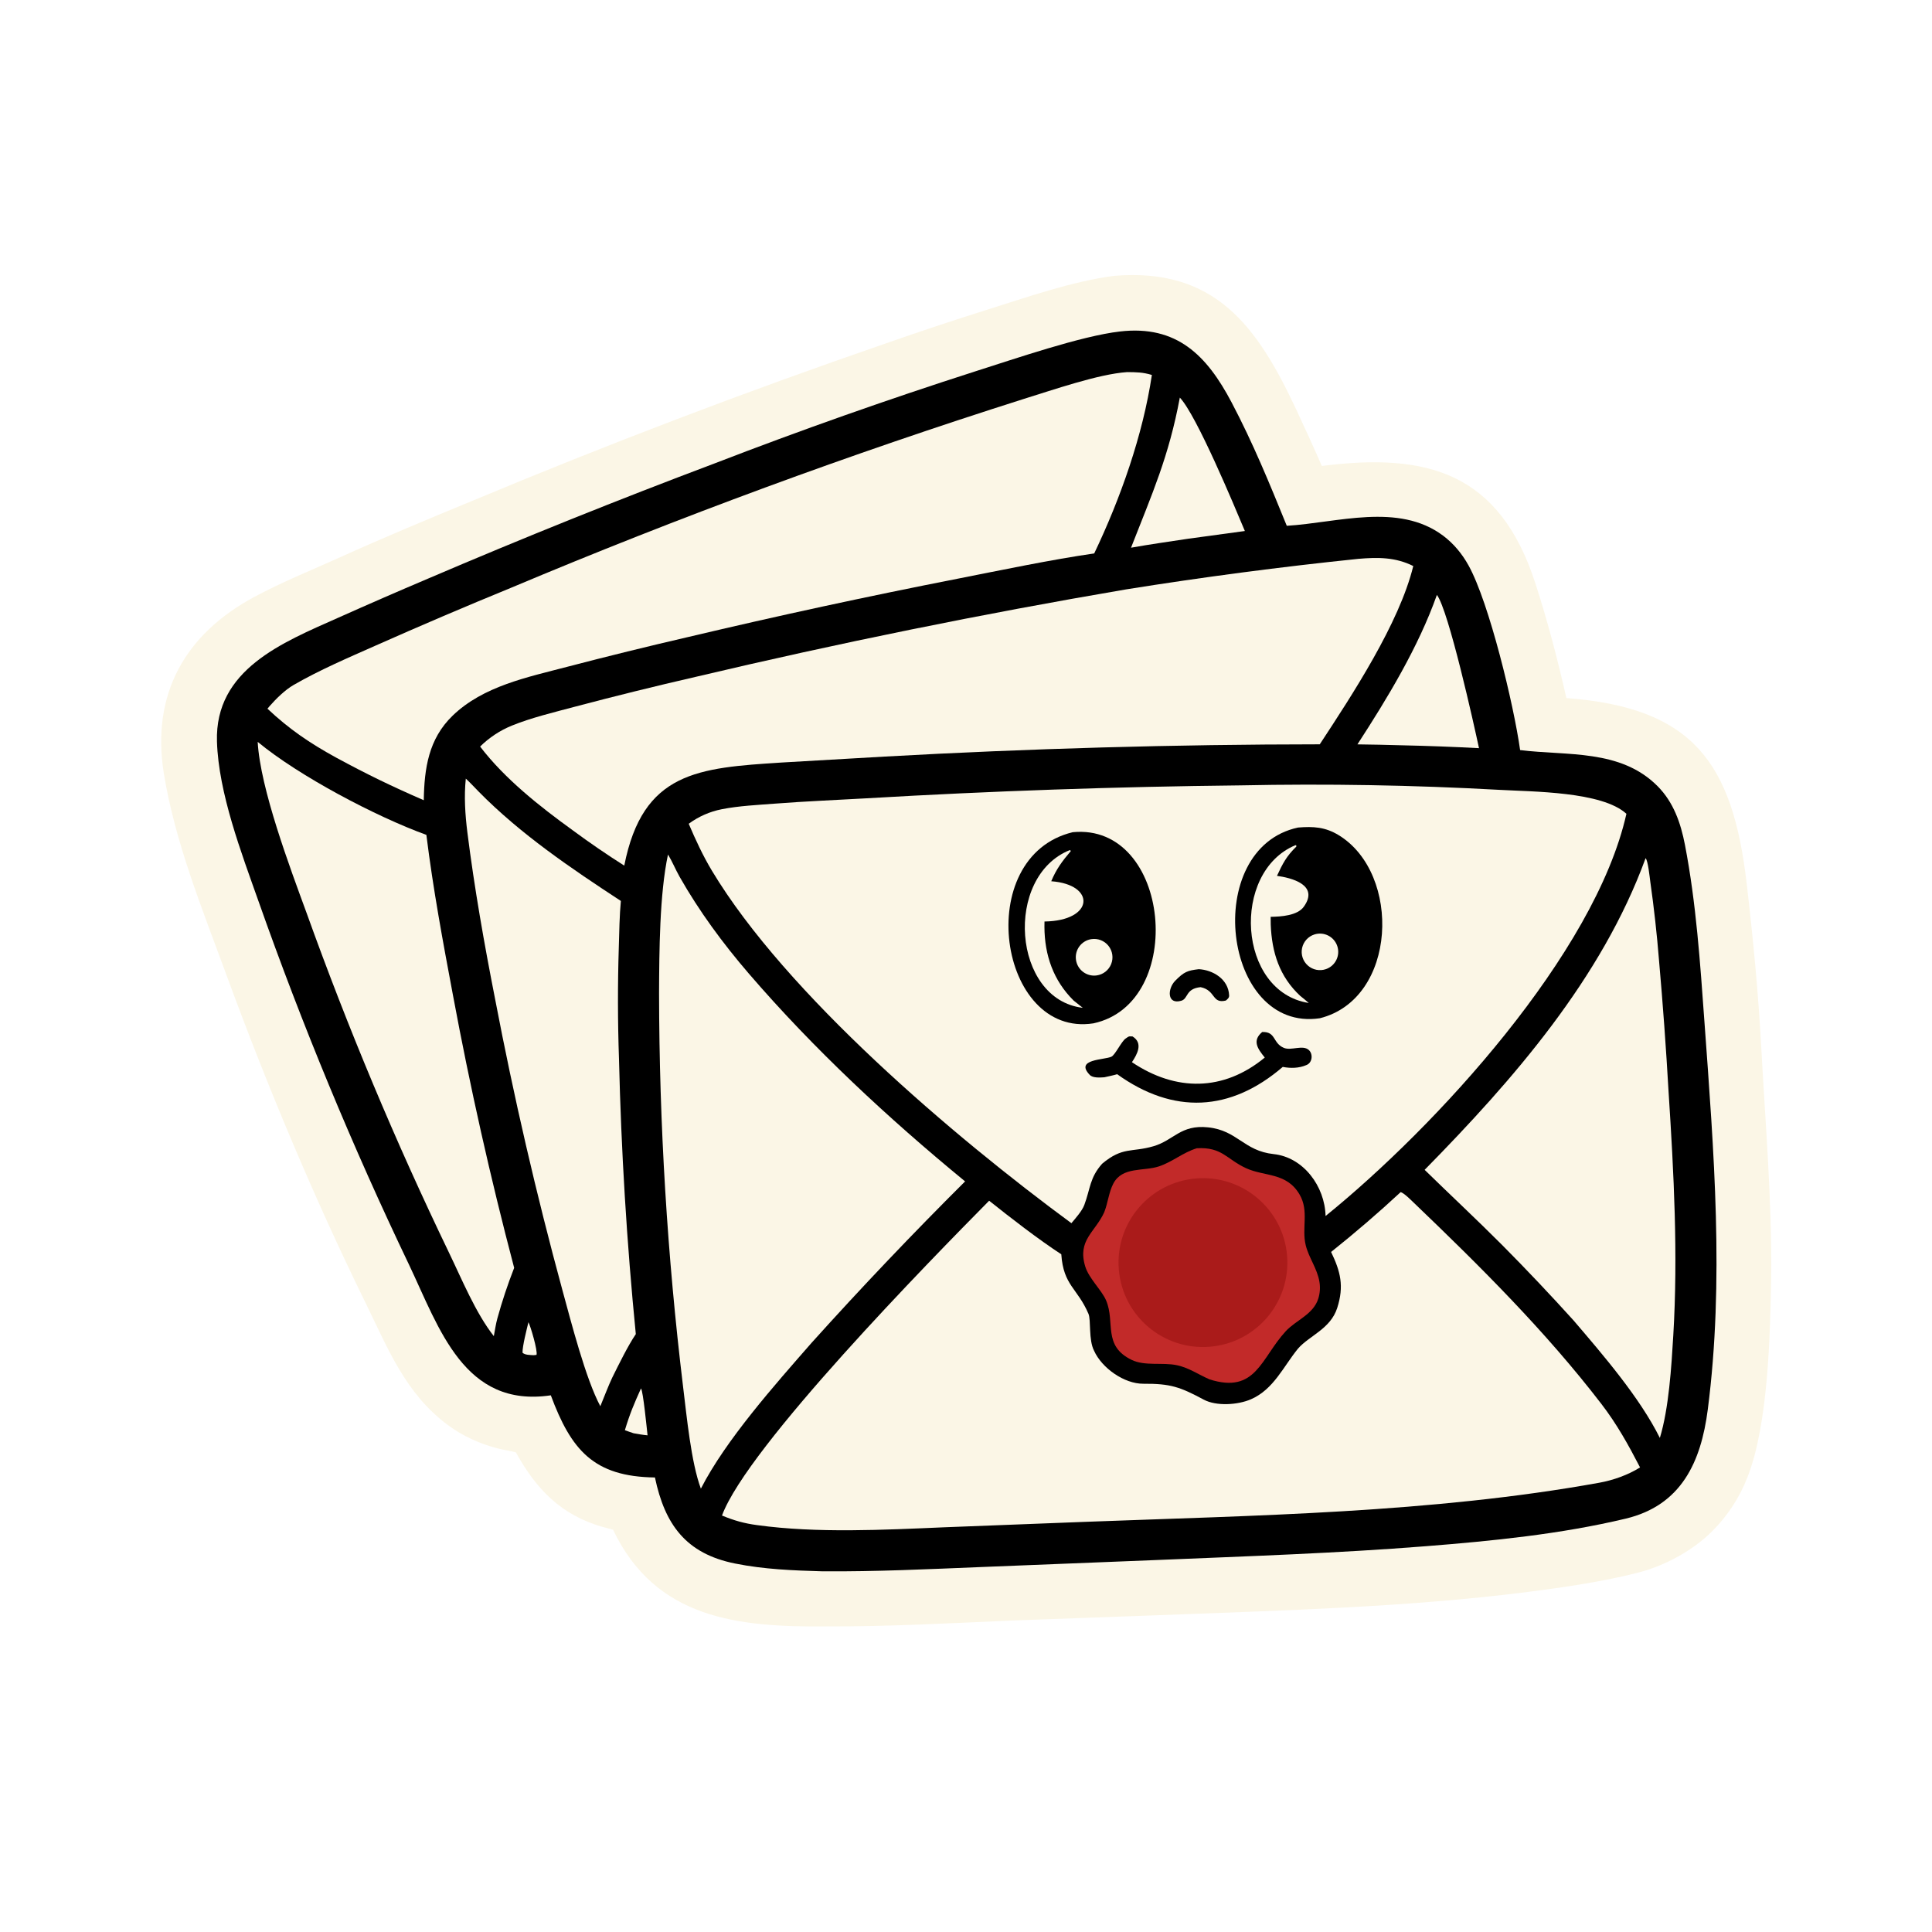
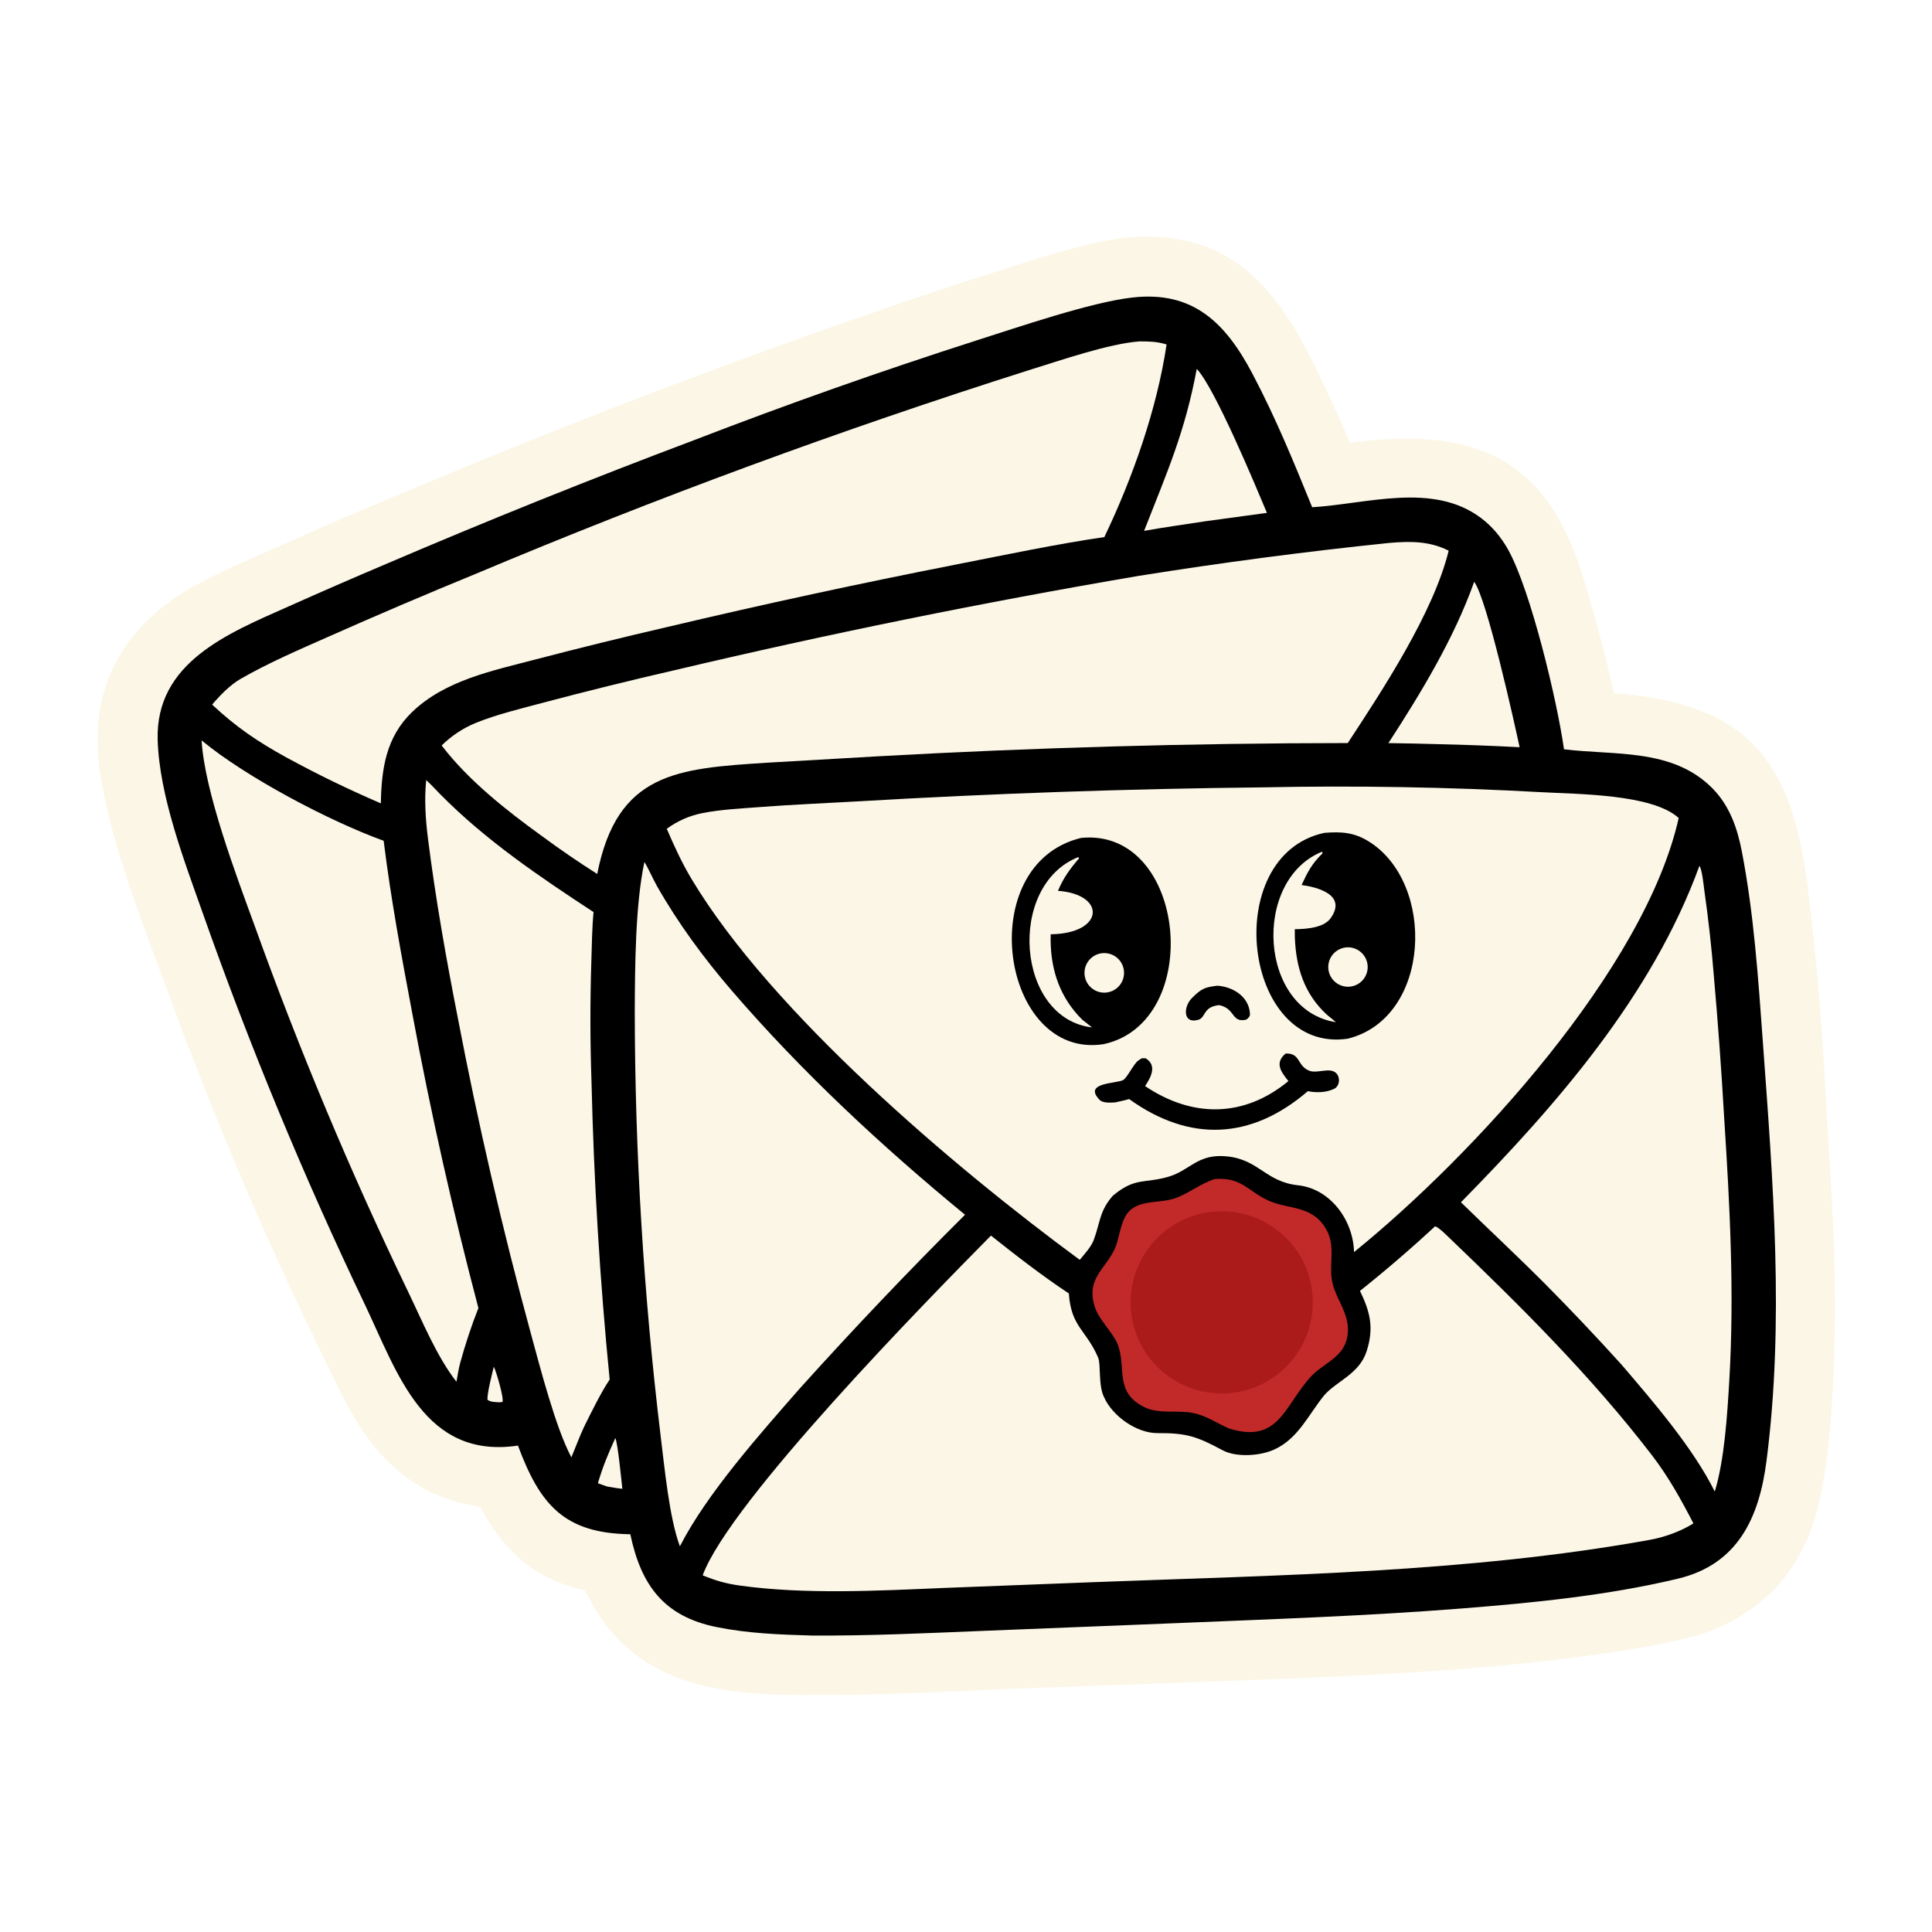
- <svg xmlns="http://www.w3.org/2000/svg" version="1.1" style="display: block;" viewBox="0 0 2048 2048" width="1024" height="1024" preserveAspectRatio="none">
+ <svg xmlns="http://www.w3.org/2000/svg" version="1.1" style="display: block;" viewBox="75.11 59.11 1897.78 1897.78" width="1024" height="1024">
  <path transform="translate(0,0)" fill="rgb(251,246,230)" d="M 1180.54 292.444 C 1288.4 283.318 1332.97 346.317 1374.2 434.426 C 1383.46 454.204 1392.46 473.907 1401.21 493.95 C 1512.85 479.694 1589.4 500.668 1627.48 618.148 C 1640.68 658.85 1650.91 698.131 1660.44 739.967 C 1794.4 750.088 1836.64 808.034 1851.58 936.723 C 1858.44 995.793 1863.84 1051.67 1867.08 1111.51 C 1871.45 1192.17 1878.38 1272.86 1877.54 1353.85 C 1876.46 1414.89 1874.43 1509.67 1852.51 1565.58 C 1844.12 1587.35 1831.21 1607.09 1814.63 1623.5 C 1794.08 1643.93 1764.82 1659.69 1736.93 1666.92 C 1700.01 1676.48 1657.72 1682.67 1619.79 1687.49 C 1490.27 1703.96 1358.24 1707.09 1227.78 1712.2 L 1072.86 1717.81 C 1005.42 1720.74 943.903 1724.26 876.25 1724.06 C 781.694 1724.97 694.807 1715.87 649.859 1621.56 C 646.082 1620.61 642.32 1619.61 638.573 1618.55 C 594.33 1605.75 568.505 1578.59 546.806 1539.55 C 541.15 1538.02 533.707 1536.94 527.662 1535.42 C 508.79 1530.58 490.335 1522.24 474.726 1510.61 C 429.953 1477.24 411.802 1430.71 388.079 1382.29 C 332.259 1268.37 283.164 1151.15 239.502 1032.03 C 214.115 962.776 185.43 892.563 173.59 819.41 C 160.289 735.704 196.195 672.102 269.782 632.645 C 299.718 616.593 330.083 604.502 360.951 590.542 C 406.895 569.763 453.064 550.537 499.68 531.323 C 644.121 470.938 790.463 415.204 938.48 364.208 C 974.865 351.453 1010.63 339.577 1047.44 327.987 C 1090.03 314.577 1136.23 298.392 1180.54 292.444 z" />
  <path transform="translate(0,0)" fill="rgb(0,0,0)" d="M 1187.26 351.382 C 1247.48 344.408 1279.3 376.761 1305.5 426.474 C 1328.27 469.676 1345.67 512.266 1364.04 557.361 C 1417.55 554.186 1482.34 532.469 1529.6 567.726 C 1540.99 576.226 1549.95 587.135 1556.8 599.541 C 1578.64 639.142 1604.63 746.98 1611.39 795.107 C 1661.18 801.335 1717.8 793.806 1757.09 833.356 C 1773.98 850.36 1781.63 872.329 1786.1 895.5 C 1798.04 957.39 1802.24 1020.72 1806.8 1083.51 C 1816.73 1220.17 1827.94 1357.68 1810.31 1494.21 C 1803.15 1549.69 1782.36 1595.73 1723.24 1609.84 C 1654.21 1626.31 1581.89 1633.48 1511.2 1639.07 C 1417.4 1646.49 1323.13 1649.63 1229.11 1653.56 L 1039.94 1661.13 C 982.816 1663.44 929.203 1666.04 872.018 1665.67 C 840.477 1664.74 810.213 1663.63 779.199 1657.4 C 727.069 1646.95 704.761 1616.05 694.263 1566.18 C 629.237 1565.33 605.464 1537.05 583.885 1479.09 C 492.123 1492.74 465.697 1408.24 433.762 1341.01 C 373.683 1215.49 320.392 1086.83 274.118 955.595 C 255.883 904.054 231.678 840.731 229.995 786.093 C 227.643 709.761 299.311 681.163 358.312 654.912 C 390.063 640.72 421.95 626.834 453.968 613.255 C 554.249 570.333 655.47 529.641 757.557 491.209 C 848.578 456.079 940.594 423.583 1033.49 393.762 C 1074.97 380.636 1146.38 356.018 1187.26 351.382 z" />
  <path transform="translate(0,0)" fill="rgb(251,246,230)" d="M 1315.27 832.524 C 1406.56 830.638 1497.88 832.214 1589.05 837.25 C 1624.68 839.29 1698.19 838.917 1724.07 862.657 C 1690.75 1011.06 1521.73 1194.68 1405.16 1289.02 C 1404.41 1257.49 1381.68 1226.76 1350.15 1223.39 C 1318.3 1219.99 1311.93 1198.3 1280.55 1195.03 C 1251.44 1191.99 1244.43 1208.7 1222.76 1215.04 C 1199.45 1221.85 1190.2 1215.26 1168.32 1233.59 C 1155.09 1248.45 1155.93 1259.77 1149.44 1277.23 C 1147.04 1283.7 1140.21 1291.29 1135.73 1296.63 C 1011.12 1205 833.166 1053.65 754.731 923.096 C 745.081 907.035 737.422 890.422 730.069 873.228 C 740.496 865.538 752.503 860.265 765.22 857.789 C 783.156 854.229 803.594 853.271 821.856 851.858 C 854.152 849.359 886.566 848.084 918.913 846.217 C 1050.9 838.48 1183.06 833.914 1315.27 832.524 z" />
  <path transform="translate(0,0)" fill="rgb(0,0,0)" d="M 1137.14 882.169 C 1241.01 872.014 1258.61 1063.41 1159.04 1084.8 C 1058.35 1100.31 1029.92 907.971 1137.14 882.169 z" />
  <path transform="translate(0,0)" fill="rgb(251,246,230)" d="M 1134.25 901.043 L 1135.1 902.176 C 1126.11 912.663 1119.61 921.47 1114.36 934.161 C 1161.91 937.601 1160.06 976.139 1107.21 976.833 C 1107.16 978.721 1107.14 980.609 1107.14 982.497 C 1107.28 1012.52 1116.64 1039.48 1138.16 1060.69 L 1147.8 1068.33 C 1073.22 1059.6 1063.93 928.944 1134.25 901.043 z" />
  <path transform="translate(0,0)" fill="rgb(251,246,230)" d="M 1156.76 995.545 C 1163.67 994.443 1170.63 997.135 1175 1002.59 C 1179.37 1008.05 1180.47 1015.44 1177.88 1021.94 C 1175.3 1028.43 1169.42 1033.04 1162.49 1034 C 1151.93 1035.46 1142.17 1028.15 1140.6 1017.61 C 1139.03 1007.06 1146.24 997.224 1156.76 995.545 z" />
  <path transform="translate(0,0)" fill="rgb(0,0,0)" d="M 1376.01 877.224 C 1392.33 875.923 1404.85 876.614 1419.21 885.401 C 1485.79 926.165 1481.14 1058.81 1399.12 1079.38 C 1295.81 1094.76 1273.08 899.272 1376.01 877.224 z" />
  <path transform="translate(0,0)" fill="rgb(251,246,230)" d="M 1373.27 895.91 L 1374.12 896.139 L 1374.17 897.388 C 1363.69 907.643 1359.74 915.301 1353.65 928.448 C 1368.24 930.401 1398.9 937.778 1382.07 961.179 C 1375.33 970.549 1358.18 971.721 1346.96 971.868 C 1346.92 974.581 1346.94 977.294 1347.03 980.006 C 1348.17 1009.66 1356.3 1035.3 1378.37 1055.75 C 1381.09 1057.77 1384.67 1060.96 1387.36 1063.2 C 1311.69 1051.43 1304.78 924.282 1373.27 895.91 z" />
  <path transform="translate(0,0)" fill="rgb(251,246,230)" d="M 1393.34 990.565 C 1403.43 987.353 1414.23 992.849 1417.58 1002.9 C 1420.93 1012.95 1415.58 1023.83 1405.57 1027.31 C 1398.98 1029.6 1391.66 1028.17 1386.42 1023.56 C 1381.18 1018.95 1378.82 1011.88 1380.25 1005.05 C 1381.69 998.214 1386.68 992.681 1393.34 990.565 z" />
  <path transform="translate(0,0)" fill="rgb(0,0,0)" d="M 1337.99 1093.97 C 1352.74 1093.41 1348.94 1105.73 1360.91 1110.77 C 1368.75 1114.07 1381.06 1107.18 1387.45 1113.09 C 1392.12 1117.42 1391.16 1126.75 1384.7 1129.06 C 1377.03 1132.41 1368 1132.58 1359.78 1130.97 C 1304.33 1178.63 1243.9 1181.52 1184.26 1138.71 C 1180.03 1139.97 1174.94 1140.98 1170.58 1141.97 C 1166 1142.24 1158.5 1142.88 1155.19 1139.44 C 1138.91 1122.53 1170.78 1123.69 1178.17 1120.13 C 1182.18 1118.2 1188.82 1103.86 1193.18 1100.93 C 1196.81 1098.49 1196.05 1098.43 1200.53 1098.67 C 1212.07 1105.81 1205.47 1117.6 1199.9 1125.96 C 1246.37 1157.22 1296.98 1157.13 1340.72 1121.05 C 1333.16 1111.73 1327.04 1103.13 1337.99 1093.97 z" />
  <path transform="translate(0,0)" fill="rgb(0,0,0)" d="M 1270.76 1027.37 C 1285.3 1028.15 1302.16 1037.57 1302.94 1055.18 C 1303.06 1057.78 1301.2 1059.16 1299.4 1060.64 C 1284.51 1064.25 1288.93 1049.79 1272.7 1046.43 C 1256.6 1048 1259.75 1058.6 1252.26 1060.81 C 1236.98 1065.33 1237.41 1048.13 1245.77 1039.65 C 1255.21 1030.08 1258.77 1028.82 1270.76 1027.37 z" />
  <path transform="translate(0,0)" fill="rgb(251,246,230)" d="M 1484.79 1263.67 C 1488.7 1264.94 1495.8 1272.21 1499.05 1275.31 C 1569.09 1342.38 1638.27 1411.1 1697.46 1488.13 C 1714.01 1509.68 1726.11 1531.53 1738.52 1555.52 C 1725.78 1563.54 1710.07 1569.09 1695.35 1571.75 C 1517.64 1603.89 1329.67 1606.4 1150.01 1613.23 L 1001 1618.99 C 937.155 1621.71 865.959 1625.42 802.759 1616.71 C 788.809 1614.87 778.234 1611.83 765.333 1606.53 C 792.278 1533.53 986.726 1335.37 1048.53 1272.81 C 1071.52 1291.16 1100.48 1313.56 1125.01 1329.62 C 1127.29 1362.77 1142.07 1365.29 1153.8 1392.67 C 1156.68 1399.39 1153.74 1420.34 1159.78 1431.88 C 1167.94 1450.11 1191.62 1466.95 1211.98 1466.83 C 1240.69 1466.66 1250.73 1470.1 1276.06 1483.68 C 1289.23 1490.74 1312 1489.43 1326.11 1483.26 C 1350.2 1472.72 1360.32 1448.71 1375.99 1429.53 C 1388.01 1415.78 1410.4 1408.72 1417.53 1386.41 C 1424.9 1363.39 1421.04 1347.94 1411.01 1327.13 C 1436.38 1306.91 1461 1285.74 1484.79 1263.67 z" />
  <path transform="translate(0,0)" fill="rgb(251,246,230)" d="M 1439.87 592.403 C 1460.58 590.635 1479.23 590.544 1498.12 600.027 C 1483.35 660.69 1433.04 737.184 1399 789.005 C 1245.12 789.115 1091.27 793.451 937.626 802.008 L 828.6 808.308 C 740.245 813.978 681.372 817.883 661.75 917.597 C 643.128 905.775 624.927 893.302 607.181 880.202 C 572.252 854.948 535.177 825.712 508.944 791.386 C 518.561 781.876 529.952 774.346 542.47 769.225 C 562.857 760.879 587.701 754.939 609.327 749.165 C 651.824 737.916 694.503 727.368 737.348 717.526 C 888.454 681.781 1040.66 650.847 1193.73 624.772 C 1275.46 611.701 1357.54 600.907 1439.87 592.403 z" />
  <path transform="translate(0,0)" fill="rgb(251,246,230)" d="M 1194.78 394.441 C 1204.89 394.539 1211.35 394.563 1221.03 397.473 C 1211.51 461.196 1187.7 528.52 1159.91 586.665 C 1114.42 593.222 1061.01 604.434 1015.46 613.392 C 919.892 632.114 824.696 652.706 729.931 675.158 C 686.814 685.138 643.838 695.719 601.016 706.901 C 559.055 717.921 512.217 727.282 479.752 758.686 C 454.298 783.308 449.802 814.39 449.209 848.274 C 414.921 833.345 389.197 820.914 356.013 802.921 C 328.354 787.714 306.636 773.022 283.514 751.245 C 284.267 750.311 285.038 749.394 285.827 748.492 C 292.579 740.773 302.162 731.332 311.115 726.162 C 338.682 710.242 368.935 697.306 398.012 684.407 C 445.713 663.232 493.716 642.747 542.009 622.959 C 719.923 548.06 901.16 481.31 1085.15 422.916 C 1115.59 413.549 1164.5 396.465 1194.78 394.441 z" />
  <path transform="translate(0,0)" fill="rgb(251,246,230)" d="M 708.105 905.81 C 712.513 913.013 716.155 921.915 720.44 929.464 C 741.19 966.013 766.354 1000.18 793.821 1032.09 C 862.757 1112.18 941.404 1185.28 1023.04 1252.34 C 967.277 1307.84 913.046 1364.86 860.412 1423.33 C 821.38 1467.96 769.453 1526.27 742.953 1578.04 C 732.538 1550.02 727.944 1501.14 724.066 1469.75 C 707.322 1331.32 698.828 1192.01 698.627 1052.57 C 698.834 1008.91 699.115 947.773 708.105 905.81 z" />
  <path transform="translate(0,0)" fill="rgb(251,246,230)" d="M 1744.4 909.703 C 1746.95 912.261 1748.75 930.057 1749.36 934.531 C 1753.3 962.227 1756.38 990.037 1758.62 1017.92 C 1762.73 1064.43 1766.11 1110.99 1768.77 1157.6 C 1774.34 1243.52 1778.87 1329.67 1773.75 1415.68 C 1771.79 1448.67 1769.08 1492.85 1759.52 1524.26 C 1738.1 1481.23 1699.09 1436.04 1668.07 1399.75 C 1643.48 1372.53 1618.26 1345.9 1592.43 1319.86 C 1564.96 1292.33 1537.72 1267.01 1510.17 1240.08 C 1603.95 1144.69 1697.94 1037.15 1744.4 909.703 z" />
  <path transform="translate(0,0)" fill="rgb(251,246,230)" d="M 493.775 825.371 C 498.539 829.76 503.04 834.701 507.604 839.336 C 552.013 884.432 605.512 920.575 658.146 955.046 C 656.694 969.981 656.425 988.476 655.971 1003.75 C 654.712 1043.35 654.775 1082.98 656.161 1122.58 C 658.463 1219.98 664.408 1317.26 673.984 1414.21 C 665.547 1426.68 655.667 1446.88 648.935 1460.46 C 644.822 1469.1 640.155 1481.57 636.373 1490.65 C 620.838 1461.61 605.561 1401.86 596.159 1367.53 C 568.44 1265.65 544.646 1162.74 524.828 1059.04 C 513.325 1000.53 502.888 941.481 495.429 882.292 C 493.095 863.773 491.819 843.905 493.775 825.371 z" />
  <path transform="translate(0,0)" fill="rgb(251,246,230)" d="M 273.161 786.416 C 317.001 822.694 398.542 865.624 451.976 885.013 C 459.149 942.727 469.436 997.875 480.164 1054.99 C 498.229 1152.08 519.868 1248.48 545.037 1343.98 C 538.164 1361.53 532.218 1379.42 527.221 1397.59 C 525.739 1402.82 524.5 1410.79 523.476 1416.37 C 504.209 1391.86 489.654 1356.21 475.739 1327.41 C 419.263 1210.23 368.944 1090.18 324.988 967.746 C 307.382 919.681 275.887 835.992 273.161 786.416 z" />
  <path transform="translate(0,0)" fill="rgb(194,42,41)" d="M 1268.66 1217.19 C 1295.52 1215.66 1300.16 1228.82 1320.87 1238.32 C 1340.71 1247.43 1363.79 1242.62 1377.59 1266.21 C 1387.88 1283.8 1379.6 1301.77 1384.15 1320.12 C 1387.44 1333.38 1396.36 1344.72 1398.66 1358.81 C 1399.65 1364.72 1399.24 1370.78 1397.46 1376.5 C 1392.24 1393.4 1373.73 1399.4 1362.84 1411.26 C 1336.47 1440 1331.37 1477.79 1282.16 1462.2 C 1270.62 1457.18 1260.34 1449.93 1247.72 1447.21 C 1232.48 1443.93 1213.65 1448.38 1199.52 1441.5 C 1168.7 1426.51 1182.34 1401.9 1172.59 1378.69 C 1167.94 1367.63 1154.24 1355.28 1150.35 1342.38 C 1141.94 1314.48 1160.84 1306.32 1170.52 1285.04 C 1174.37 1275.4 1175.35 1263.92 1180.14 1254.7 C 1189.68 1236.38 1212.24 1241.88 1228.64 1236.38 C 1242.94 1231.59 1253.83 1221.78 1268.66 1217.19 z" />
  <path transform="translate(0,0)" fill="rgb(170,27,26)" d="M 1268 1249.2 C 1317.23 1245.24 1360.36 1281.92 1364.37 1331.14 C 1368.38 1380.37 1331.74 1423.54 1282.52 1427.59 C 1233.23 1431.65 1189.99 1394.96 1185.98 1345.66 C 1181.97 1296.37 1218.7 1253.17 1268 1249.2 z" />
  <path transform="translate(0,0)" fill="rgb(251,246,230)" d="M 1523.17 630.62 C 1535.62 647.047 1562.62 768.872 1567.8 793.086 C 1540.65 791.665 1513.48 790.651 1486.3 790.045 C 1470.51 789.579 1454.72 789.25 1438.93 789.056 C 1470.85 739.923 1503.6 685.852 1523.17 630.62 z" />
  <path transform="translate(0,0)" fill="rgb(251,246,230)" d="M 1250.67 421.472 C 1268.47 440.131 1308.51 536.491 1319.61 562.894 L 1259.77 571.04 C 1239.72 574.104 1218.84 577.003 1198.93 580.593 C 1221.5 522.925 1239.01 483.931 1250.67 421.472 z" />
  <path transform="translate(0,0)" fill="rgb(251,246,230)" d="M 679.481 1471.78 C 681.777 1474.66 685.655 1514.68 686.436 1521.51 C 681.553 1521.11 676.511 1520.14 671.66 1519.32 C 668.718 1518.41 665.34 1517.11 662.397 1516.06 C 667.718 1498.4 672.022 1488.39 679.481 1471.78 z" />
  <path transform="translate(0,0)" fill="rgb(251,246,230)" d="M 560.163 1401.6 C 562.187 1405.1 570.238 1432.09 568.702 1436.24 L 565.747 1436.57 C 562.054 1436.35 556.509 1436.45 553.892 1433.93 C 553.793 1426.74 558.269 1409.49 560.163 1401.6 z" />
</svg>
